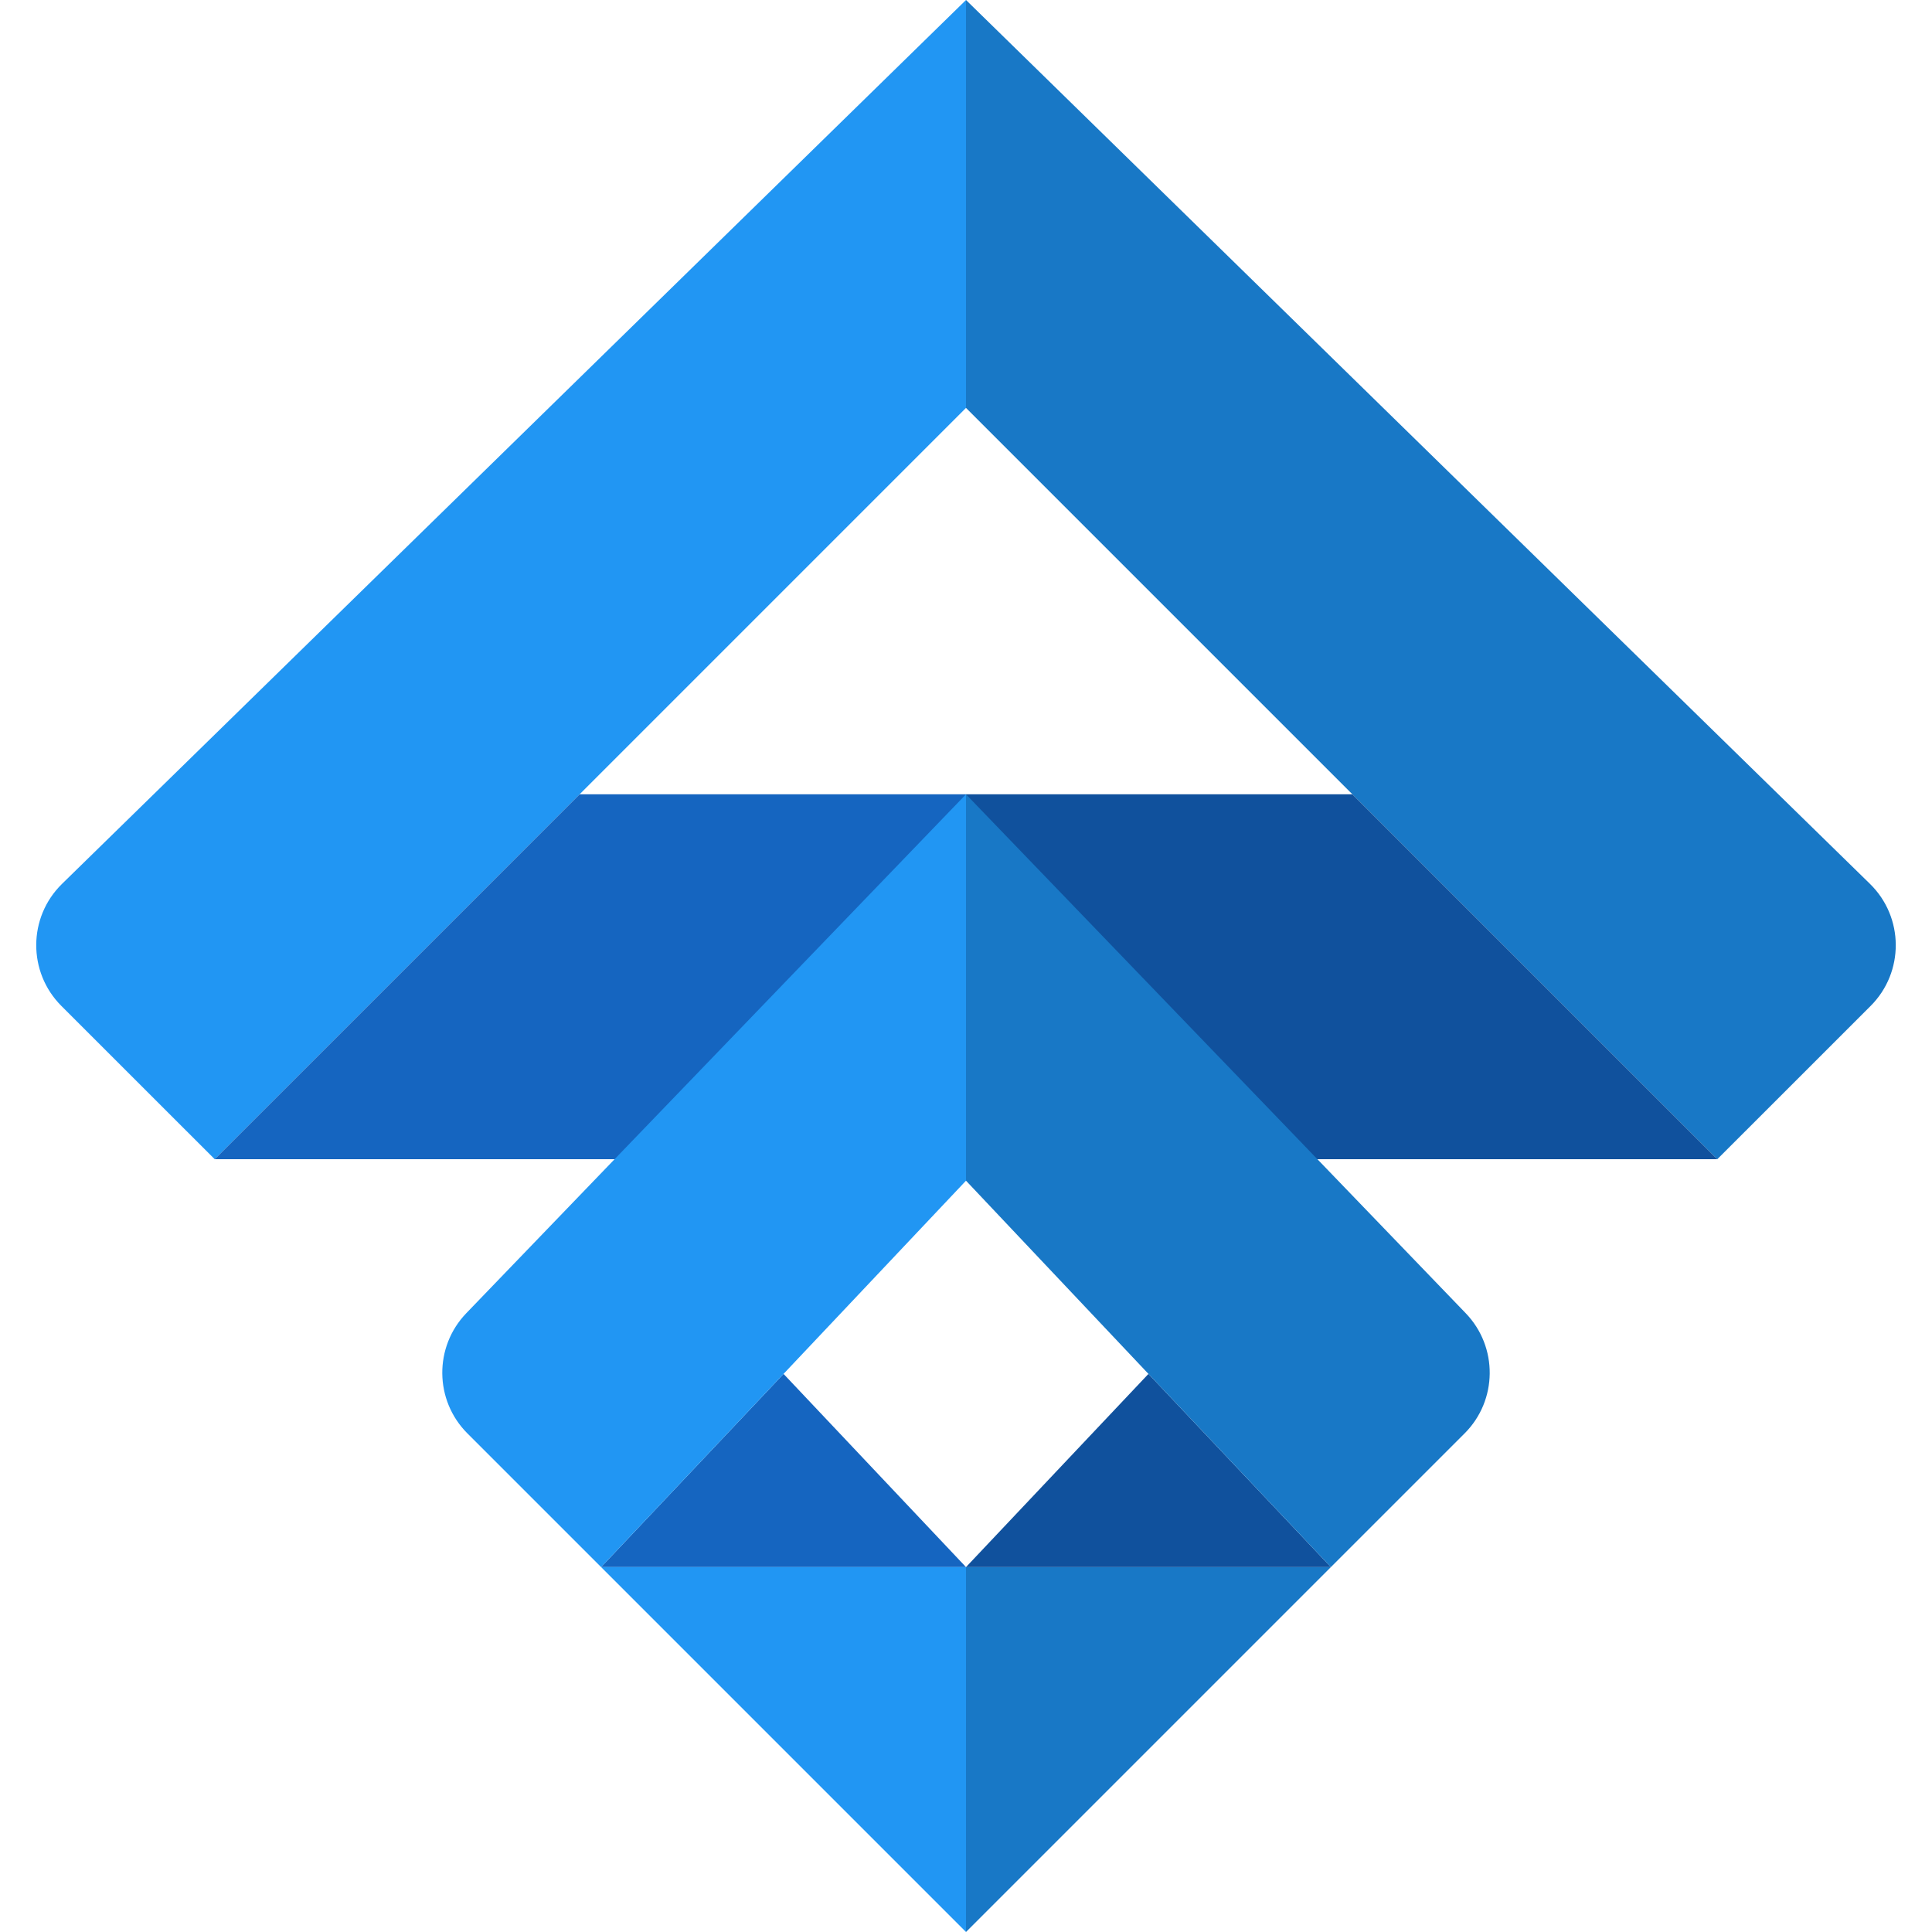
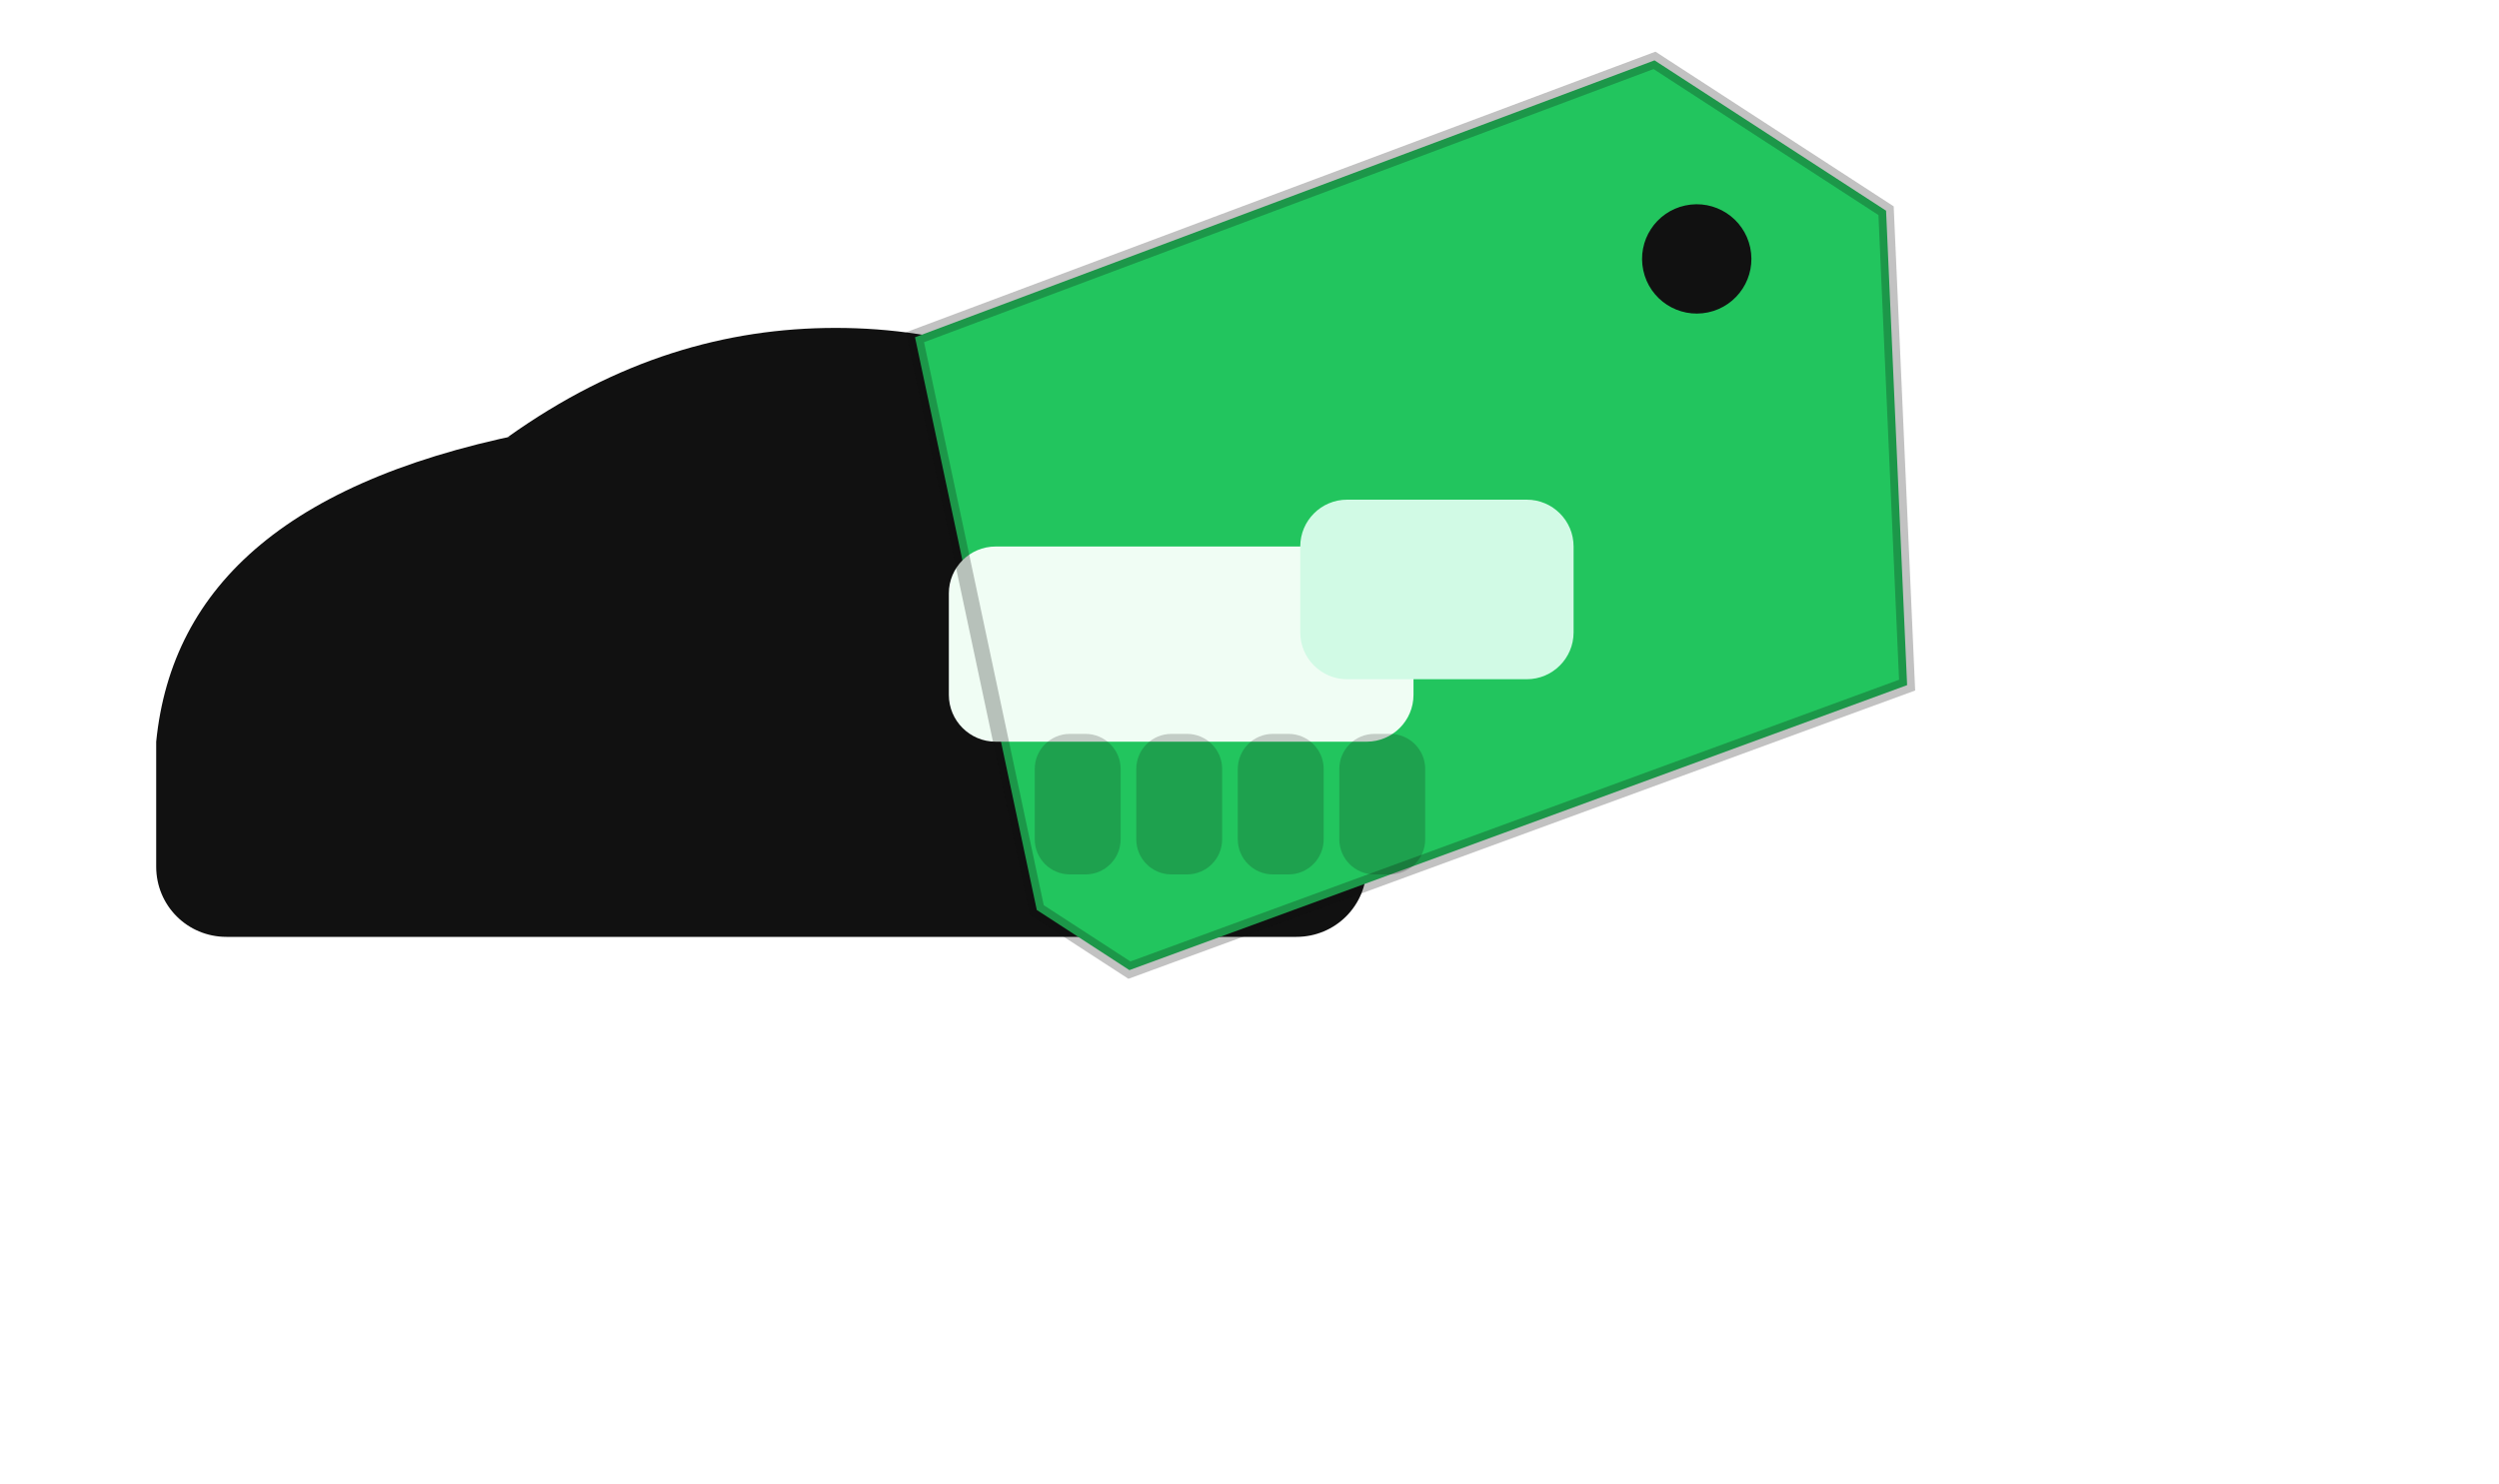
- <svg xmlns="http://www.w3.org/2000/svg" width="32" height="32" viewBox="0 0 32 32" fill="none">
-   <path d="M16 6.756V0L1.028 14.639C0.462 15.192 0.457 16.102 1.017 16.662L3.556 19.2" fill="#2196F3" />
-   <path d="M16 6.756V0L30.972 14.639C31.538 15.192 31.543 16.102 30.983 16.662L28.444 19.2" fill="#1878C6" />
-   <path d="M3.556 19.2L9.6 13.156H16V19.2" fill="#1565C0" />
-   <path d="M28.444 19.2L22.4 13.156H16V19.2" fill="#10519D" />
-   <path d="M16 25.956H9.956L12.978 22.756L16 25.956Z" fill="#1565C0" />
-   <path d="M16 32L22.044 25.956L16 25.956V32Z" fill="#1878C6" />
-   <path d="M16 32L9.956 25.956H16V32Z" fill="#2196F3" />
-   <path d="M16 25.956H22.044L19.022 22.756L16 25.956Z" fill="#10519D" />
-   <path d="M7.724 21.75C7.186 22.308 7.194 23.194 7.742 23.742L9.956 25.956L16 19.556V13.156" fill="#2196F3" />
-   <path d="M24.276 21.75C24.814 22.308 24.806 23.194 24.258 23.742L22.044 25.956L16 19.556V13.156" fill="#1878C6" />
+ <svg xmlns="http://www.w3.org/2000/svg" width="640" height="380" viewBox="0 0 640 380" fill="none" role="img" aria-label="Direkt Satış logo icon">
+   <defs>
+     <style>
+       .car { fill: #111111; }
+       .accent { fill: #22C55E; }
+     </style>
+   </defs>
+   <g class="car" transform="translate(20,60)">
+     <path d="M20,130 C24,90 54,62 120,50 L230,50 C296,62 326,90 330,130 L330,162 C330,172 322,180 312,180 H38 C28,180 20,172 20,162 Z" />
+     <rect x="60" y="128" width="52" height="24" rx="8" ry="8" />
+     <rect x="140" y="136" width="120" height="10" rx="5" />
+     <path d="M110,52 C138,32 166,24 194,24 C222,24 250,32 278,52 L222,52 L182,52 Z" />
+   </g>
+   <g transform="translate(210,20) rotate(-12)">
+     <path class="accent" d="M10,70 L210,40 L260,90 L240,210 L30,240 L10,220 Z" />
+     <circle cx="210" cy="92" r="14" fill="#111111" />
+     <g transform="rotate(12) translate(45,120)">
+       <path d="M0,0 h95 a12,12 0 0 1 12,12 v26 a12,12 0 0 1 -12,12 H0 a12,12 0 0 1 -12,-12 V12 A12,12 0 0 1 0,0 Z" fill="#F0FDF4" />
+       <path d="M90,-12 h46 a12,12 0 0 1 12,12 v22 a12,12 0 0 1 -12,12 h-46 a12,12 0 0 1 -12,-12 v-22 a12,12 0 0 1 12,-12 Z" fill="#D1FAE5" />
+       <rect x="10" y="48" width="22" height="36" rx="9" fill="#111111" opacity="0.2" />
+       <rect x="36" y="48" width="22" height="36" rx="9" fill="#111111" opacity="0.2" />
+       <rect x="62" y="48" width="22" height="36" rx="9" fill="#111111" opacity="0.2" />
+       <rect x="88" y="48" width="22" height="36" rx="9" fill="#111111" opacity="0.2" />
+     </g>
+     <path d="M10,70 L210,40 L260,90 L240,210 L30,240 L10,220 Z" fill="none" stroke="#0A0A0A" stroke-width="4" opacity="0.25" />
+   </g>
</svg>
